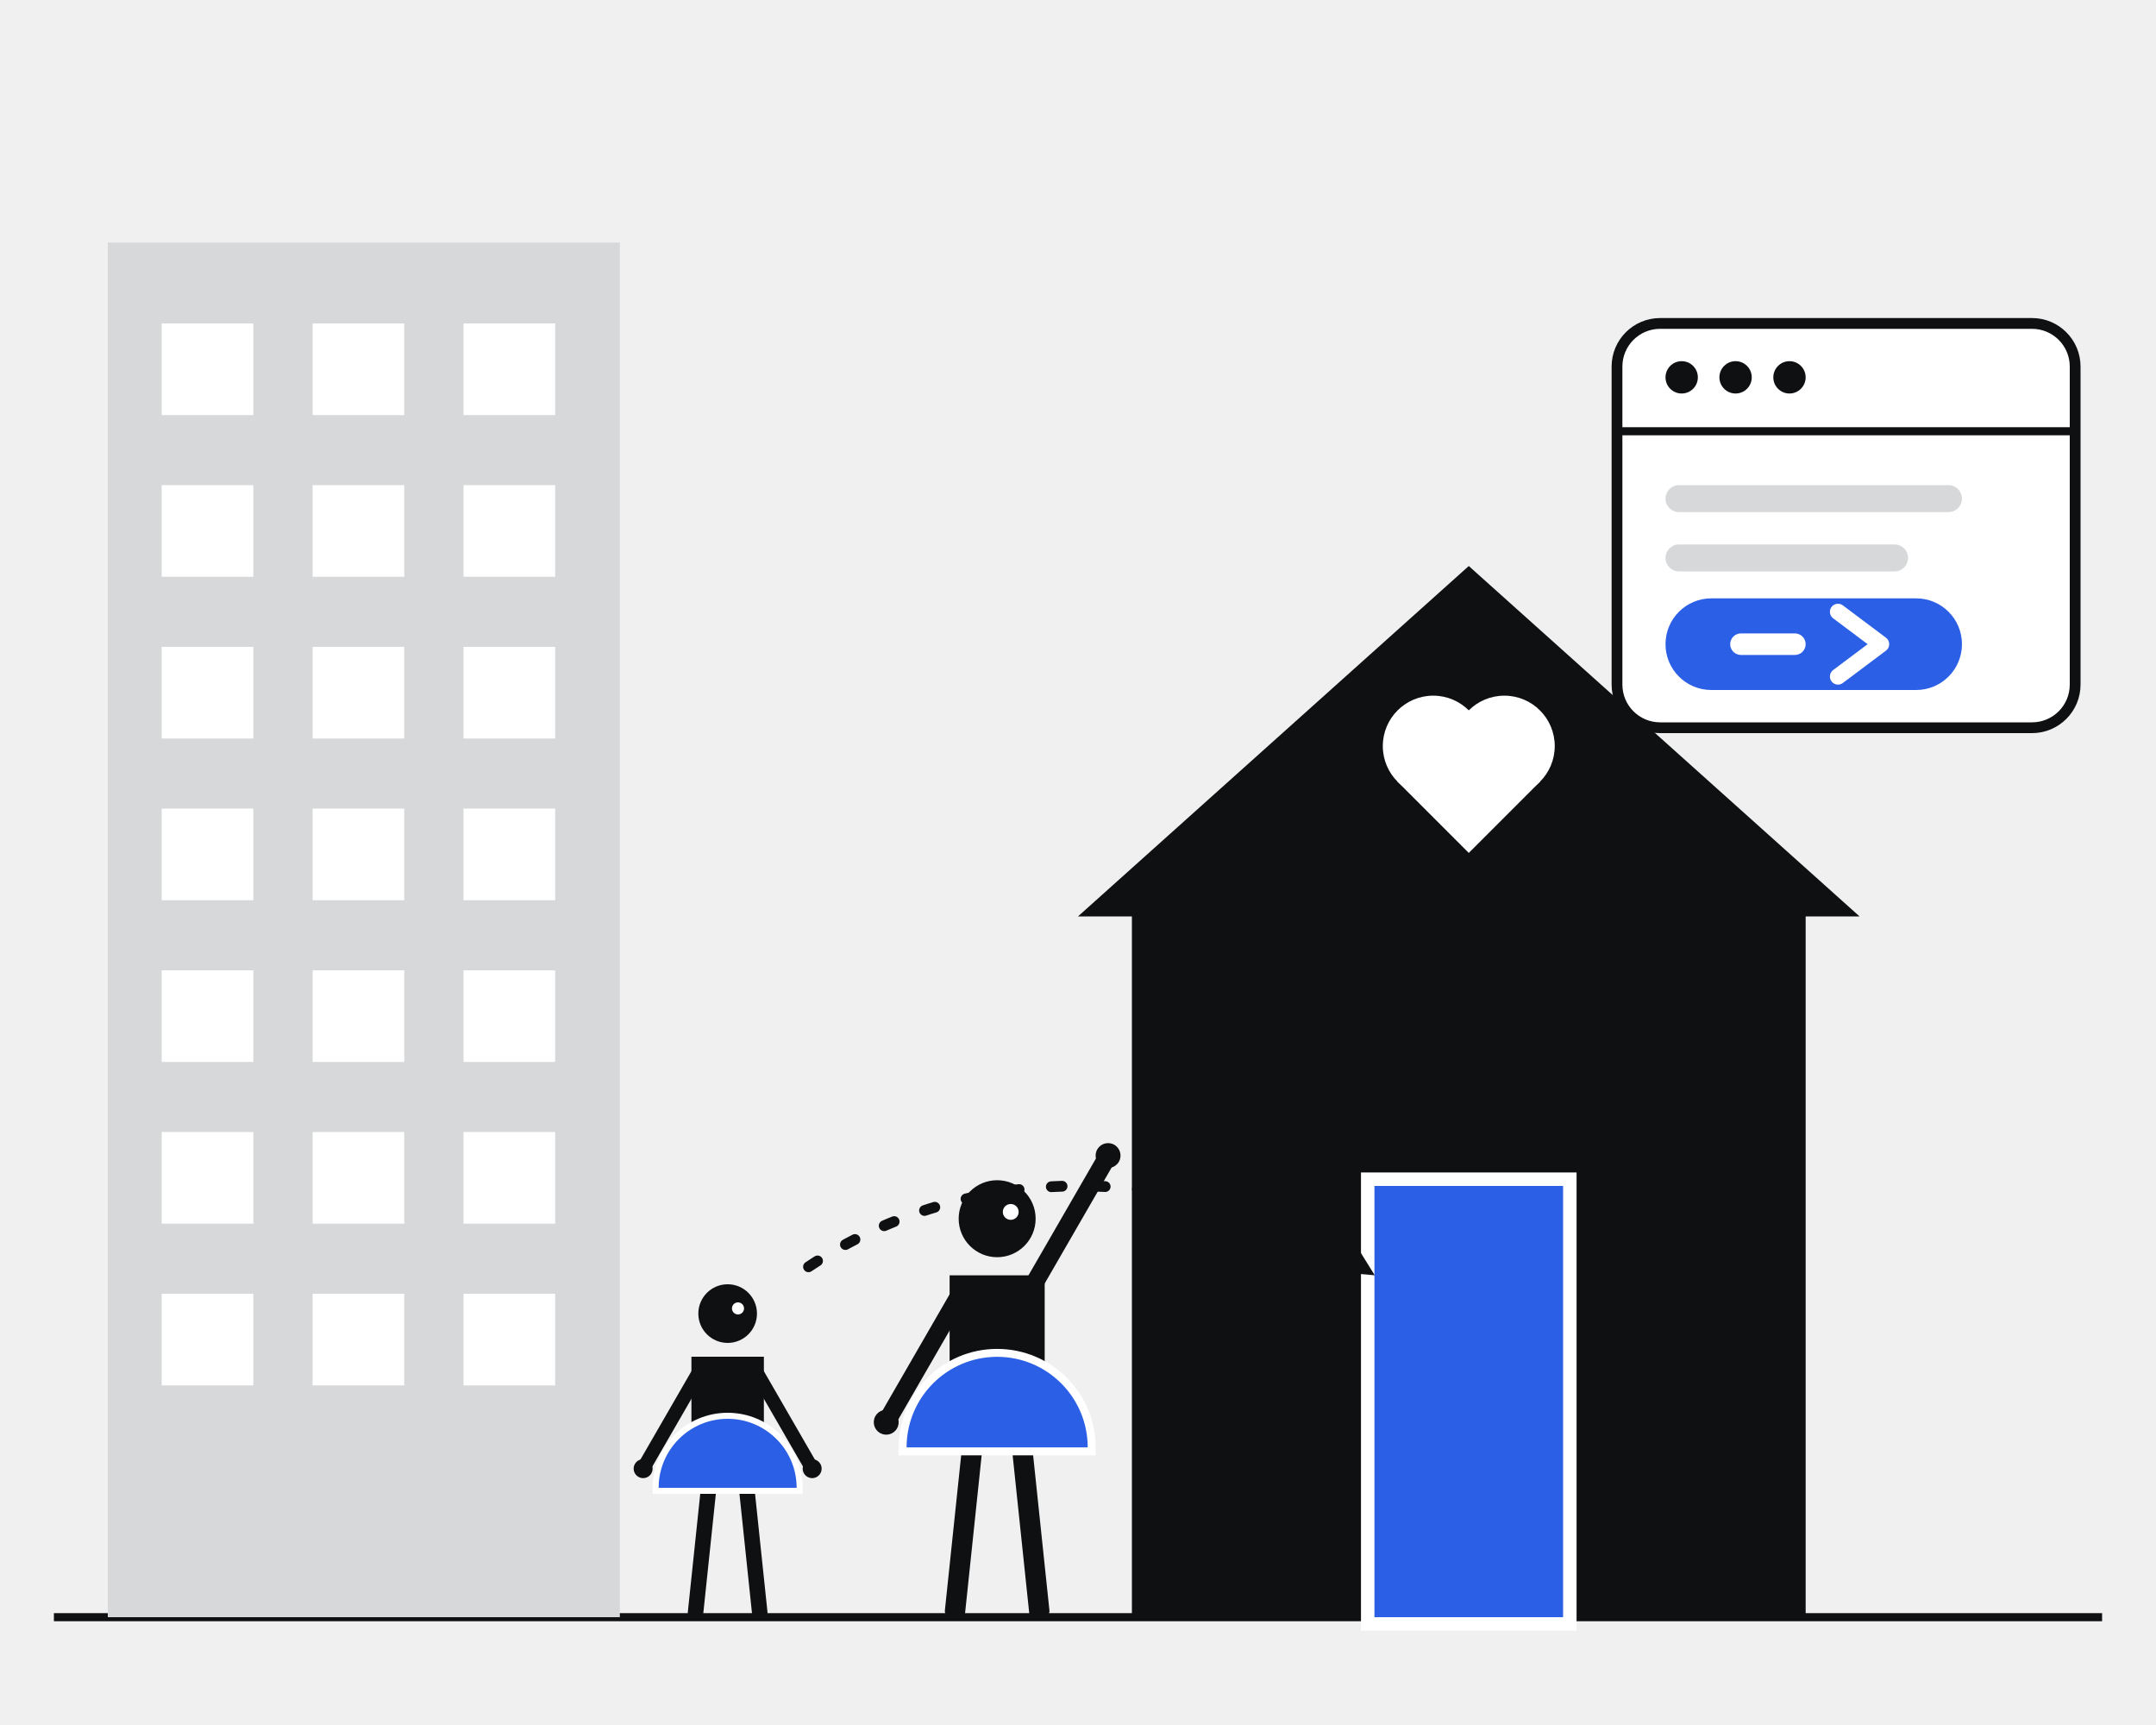
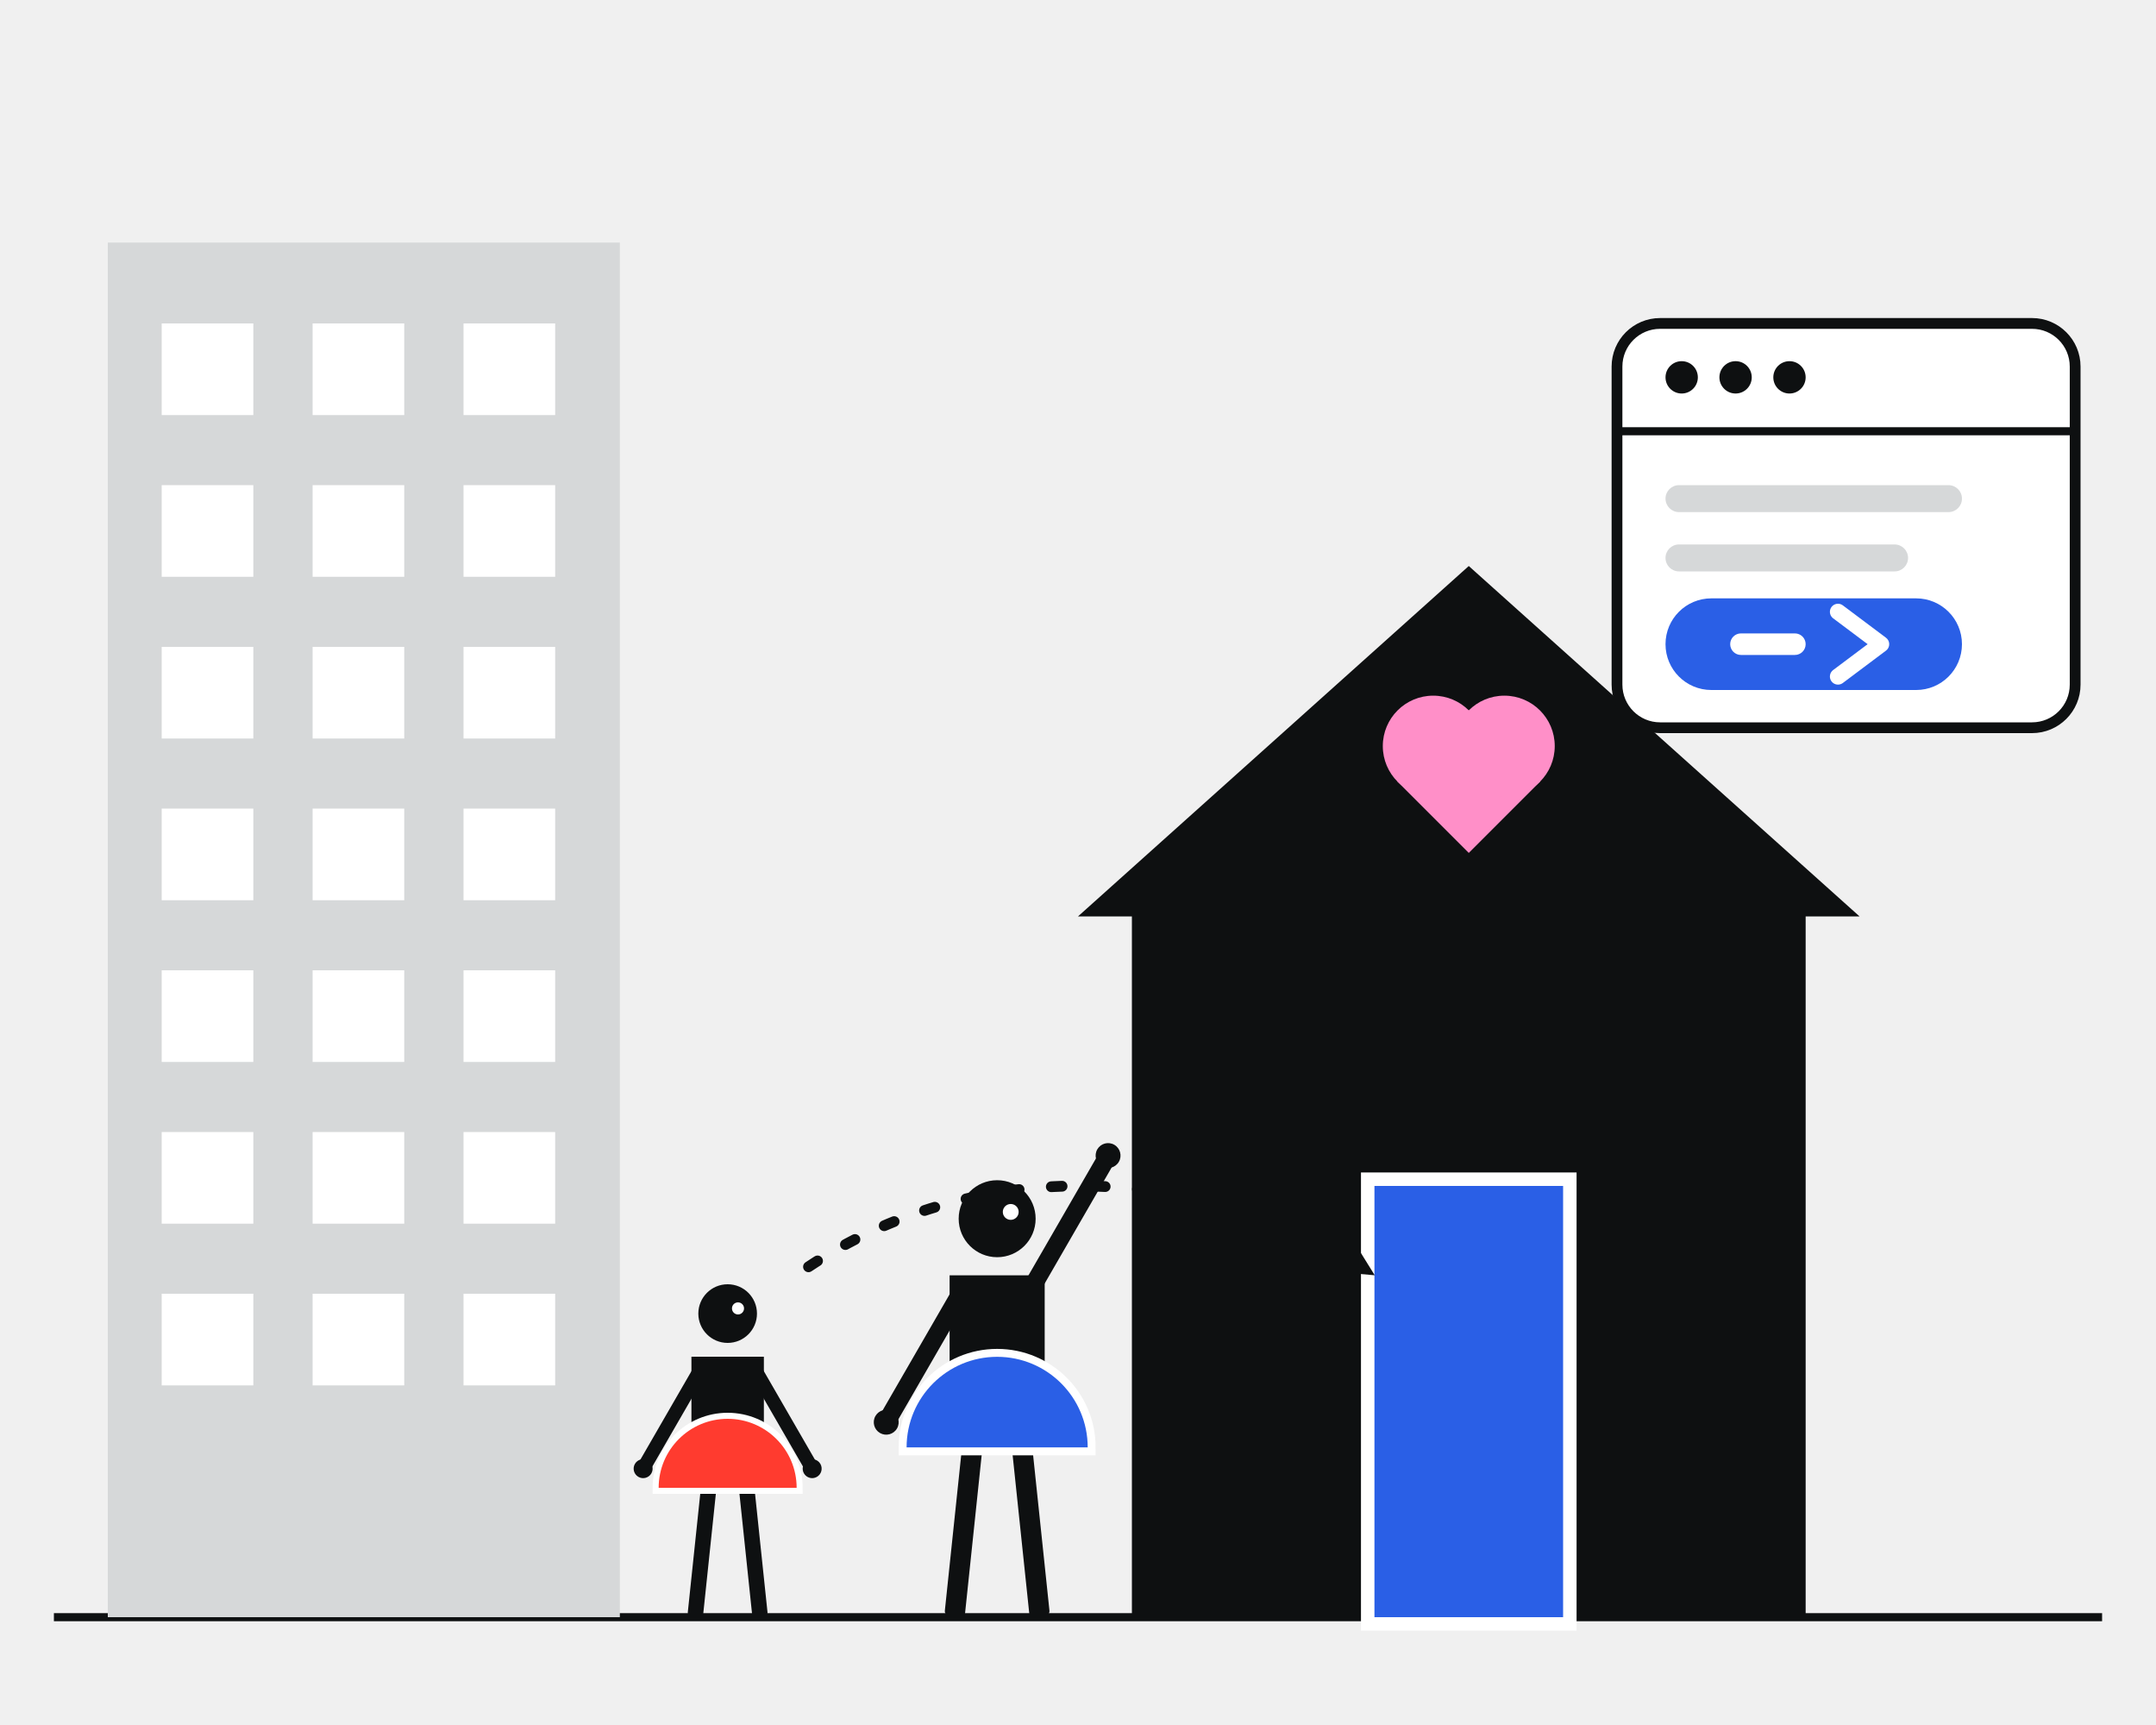
<svg xmlns="http://www.w3.org/2000/svg" viewBox="0 0 800 640" width="800" height="640" role="img">
  <defs>
    <marker id="spitze" viewBox="0 0 10 10" refX="7" refY="5" markerWidth="5" markerHeight="5" orient="auto-start-reverse">
      <path d="M0 0 L10 5 L0 10 Z" fill="#0e1011" />
    </marker>
  </defs>
  <line x1="20" y1="600" x2="780" y2="600" stroke="#0e1011" stroke-width="3" />
  <rect x="40" y="90" width="190" height="510" fill="#d6d8d9" />
  <rect x="60" y="120" width="34" height="34" fill="#fff" />
  <rect x="60" y="180" width="34" height="34" fill="#fff" />
  <rect x="60" y="240" width="34" height="34" fill="#fff" />
  <rect x="60" y="300" width="34" height="34" fill="#fff" />
  <rect x="60" y="360" width="34" height="34" fill="#fff" />
  <rect x="60" y="420" width="34" height="34" fill="#fff" />
  <rect x="60" y="480" width="34" height="34" fill="#fff" />
  <rect x="116" y="120" width="34" height="34" fill="#fff" />
  <rect x="116" y="180" width="34" height="34" fill="#fff" />
  <rect x="116" y="240" width="34" height="34" fill="#fff" />
  <rect x="116" y="300" width="34" height="34" fill="#fff" />
  <rect x="116" y="360" width="34" height="34" fill="#fff" />
  <rect x="116" y="420" width="34" height="34" fill="#fff" />
  <rect x="116" y="480" width="34" height="34" fill="#fff" />
  <rect x="172" y="120" width="34" height="34" fill="#fff" />
  <rect x="172" y="180" width="34" height="34" fill="#fff" />
  <rect x="172" y="240" width="34" height="34" fill="#fff" />
  <rect x="172" y="300" width="34" height="34" fill="#fff" />
  <rect x="172" y="360" width="34" height="34" fill="#fff" />
  <rect x="172" y="420" width="34" height="34" fill="#fff" />
  <rect x="172" y="480" width="34" height="34" fill="#fff" />
  <rect x="420" y="330" width="250" height="270" fill="#0e1011" />
  <path d="M400 340 L545 210 L690 340 Z" fill="#0e1011" />
  <rect x="510" y="440" width="70" height="160" fill="#2a5fe6" stroke="#fff" stroke-width="10" paint-order="stroke" />
  <g transform="translate(545 290) scale(.55)">
-     <rect x="-34" y="-34" width="68" height="68" transform="rotate(45)" fill="#fff" />
-     <circle cx="-24" cy="-24" r="34" fill="#fff" />
-     <circle cx="24" cy="-24" r="34" fill="#fff" />
+     <rect x="-34" y="-34" width="68" height="68" transform="rotate(45)" fill="#ff8fc8" />
+     <circle cx="-24" cy="-24" r="34" fill="#ff8fc8" />
+     <circle cx="24" cy="-24" r="34" fill="#ff8fc8" />
  </g>
  <rect x="600" y="120" width="170" height="150" rx="16" fill="#fff" stroke="#0e1011" stroke-width="4" />
  <line x1="600" y1="160" x2="770" y2="160" stroke="#0e1011" stroke-width="3" />
  <circle cx="624" cy="140" r="6" fill="#0e1011" />
  <circle cx="644" cy="140" r="6" fill="#0e1011" />
  <circle cx="664" cy="140" r="6" fill="#0e1011" />
  <rect x="618" y="180" width="110" height="10" rx="5.0" fill="#d6d8d9" />
  <rect x="618" y="202" width="90" height="10" rx="5.0" fill="#d6d8d9" />
  <rect x="618" y="222" width="110" height="34" rx="17.0" fill="#2a5fe6" />
  <rect x="642" y="235.0" width="28" height="8" rx="4" fill="#fff" />
  <path d="M682 227.0 L698 239.0 L682 251.0" fill="none" stroke="#fff" stroke-width="6" stroke-linecap="round" stroke-linejoin="round" />
  <g transform="translate(370 600) scale(0.42)">
    <g transform="translate(-22 -150) rotate(6)">
      <rect x="-9.0" y="0" width="18" height="150" rx="4" fill="#0e1011" />
    </g>
    <g transform="translate(22 -150) rotate(-6)">
      <rect x="-9.0" y="0" width="18" height="150" rx="4" fill="#0e1011" />
    </g>
    <rect x="-42" y="-302" width="84" height="96" fill="#0e1011" />
    <g transform="translate(-30 -290) rotate(30)">
      <rect x="-8.0" y="0" width="16" height="132" fill="#0e1011" />
      <circle cx="0" cy="136" r="11" fill="#0e1011" />
    </g>
    <g transform="translate(30 -290) rotate(-150)">
      <rect x="-8.0" y="0" width="16" height="132" fill="#0e1011" />
      <circle cx="0" cy="136" r="11" fill="#0e1011" />
    </g>
    <path d="M-80 -150 A80 80 0 0 1 80 -150 Z" fill="#2a5fe6" stroke="#fff" stroke-width="14" paint-order="stroke" />
    <circle cx="0" cy="-352" r="34" fill="#0e1011" />
    <circle cx="12" cy="-358" r="7" fill="#fff" />
  </g>
  <g transform="translate(270 600) scale(0.32)">
    <g transform="translate(-22 -150) rotate(6)">
      <rect x="-9.0" y="0" width="18" height="150" rx="4" fill="#0e1011" />
    </g>
    <g transform="translate(22 -150) rotate(-6)">
      <rect x="-9.0" y="0" width="18" height="150" rx="4" fill="#0e1011" />
    </g>
    <rect x="-42" y="-302" width="84" height="96" fill="#0e1011" />
    <g transform="translate(-30 -290) rotate(30)">
      <rect x="-8.0" y="0" width="16" height="132" fill="#0e1011" />
      <circle cx="0" cy="136" r="11" fill="#0e1011" />
    </g>
    <g transform="translate(30 -290) rotate(-30)">
      <rect x="-8.0" y="0" width="16" height="132" fill="#0e1011" />
      <circle cx="0" cy="136" r="11" fill="#0e1011" />
    </g>
-     <path d="M-80 -150 A80 80 0 0 1 80 -150 Z" fill="#2a5fe6" stroke="#fff" stroke-width="14" paint-order="stroke" />
+     <path d="M-80 -150 A80 80 0 0 1 80 -150 Z" fill="#ff3b2f" stroke="#fff" stroke-width="14" paint-order="stroke" />
    <circle cx="0" cy="-352" r="34" fill="#0e1011" />
    <circle cx="12" cy="-358" r="7" fill="#fff" />
  </g>
  <path d="M300 470 C 360 430, 440 430, 505 470" fill="none" stroke="#0e1011" stroke-width="4" stroke-dasharray="4 12" stroke-linecap="round" marker-end="url(#spitze)" />
</svg>
